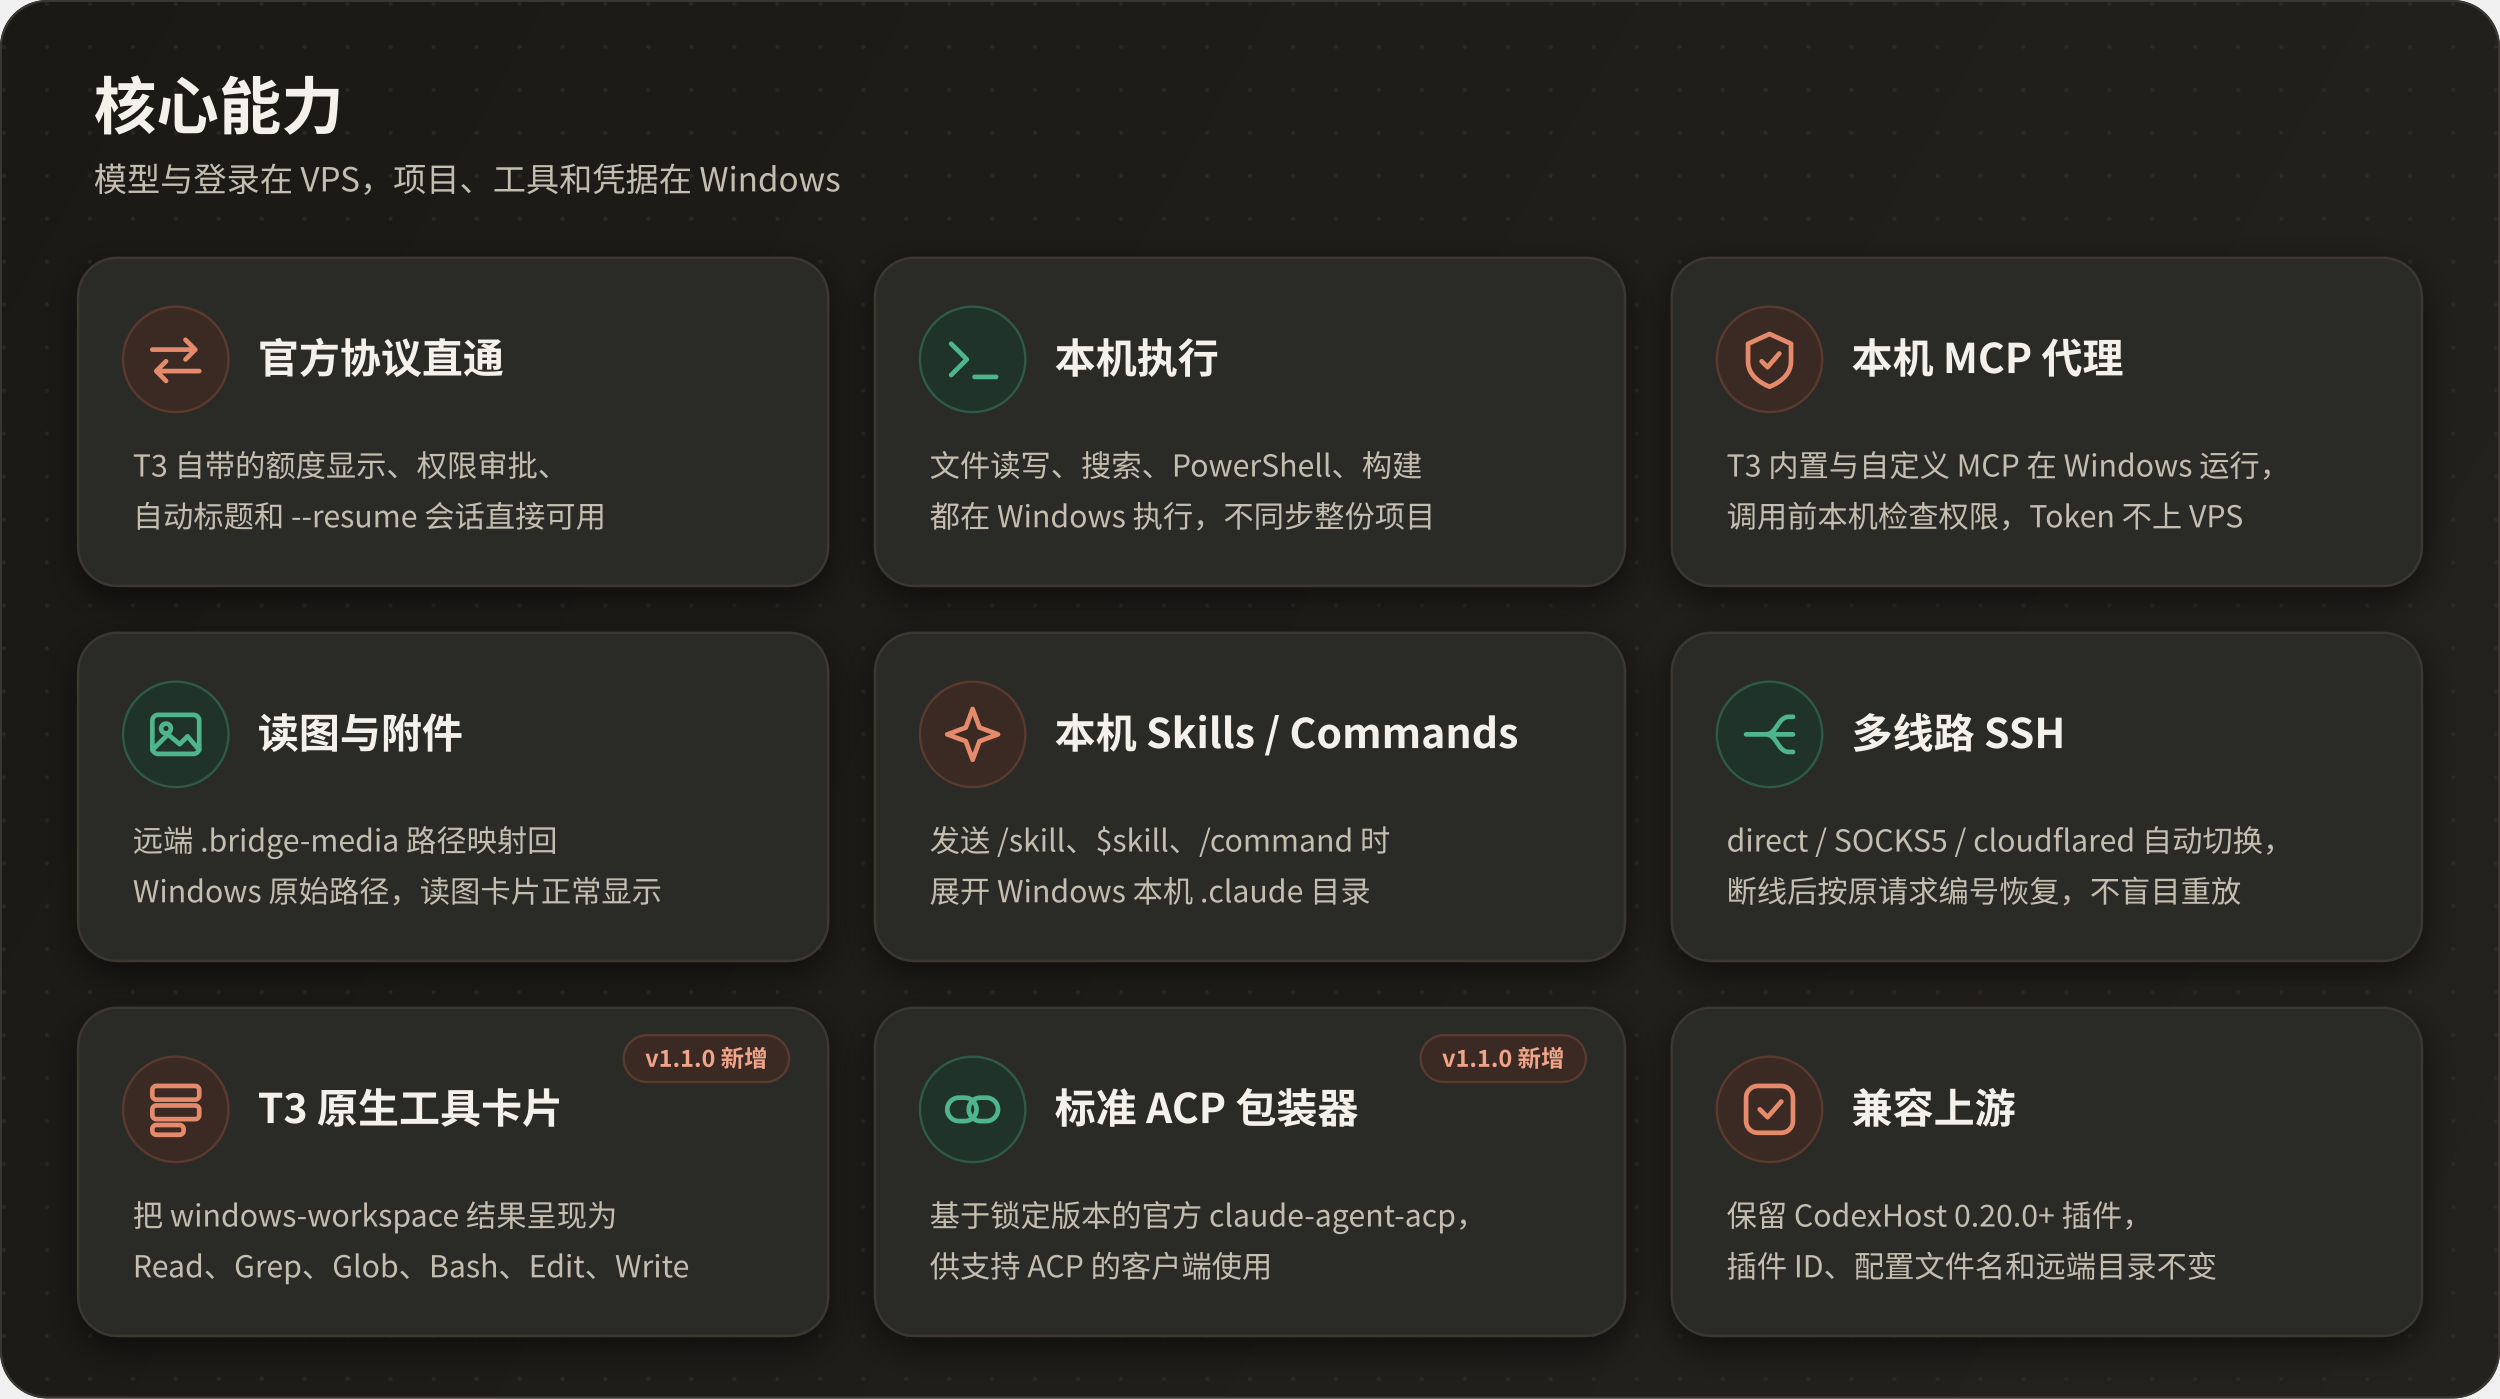
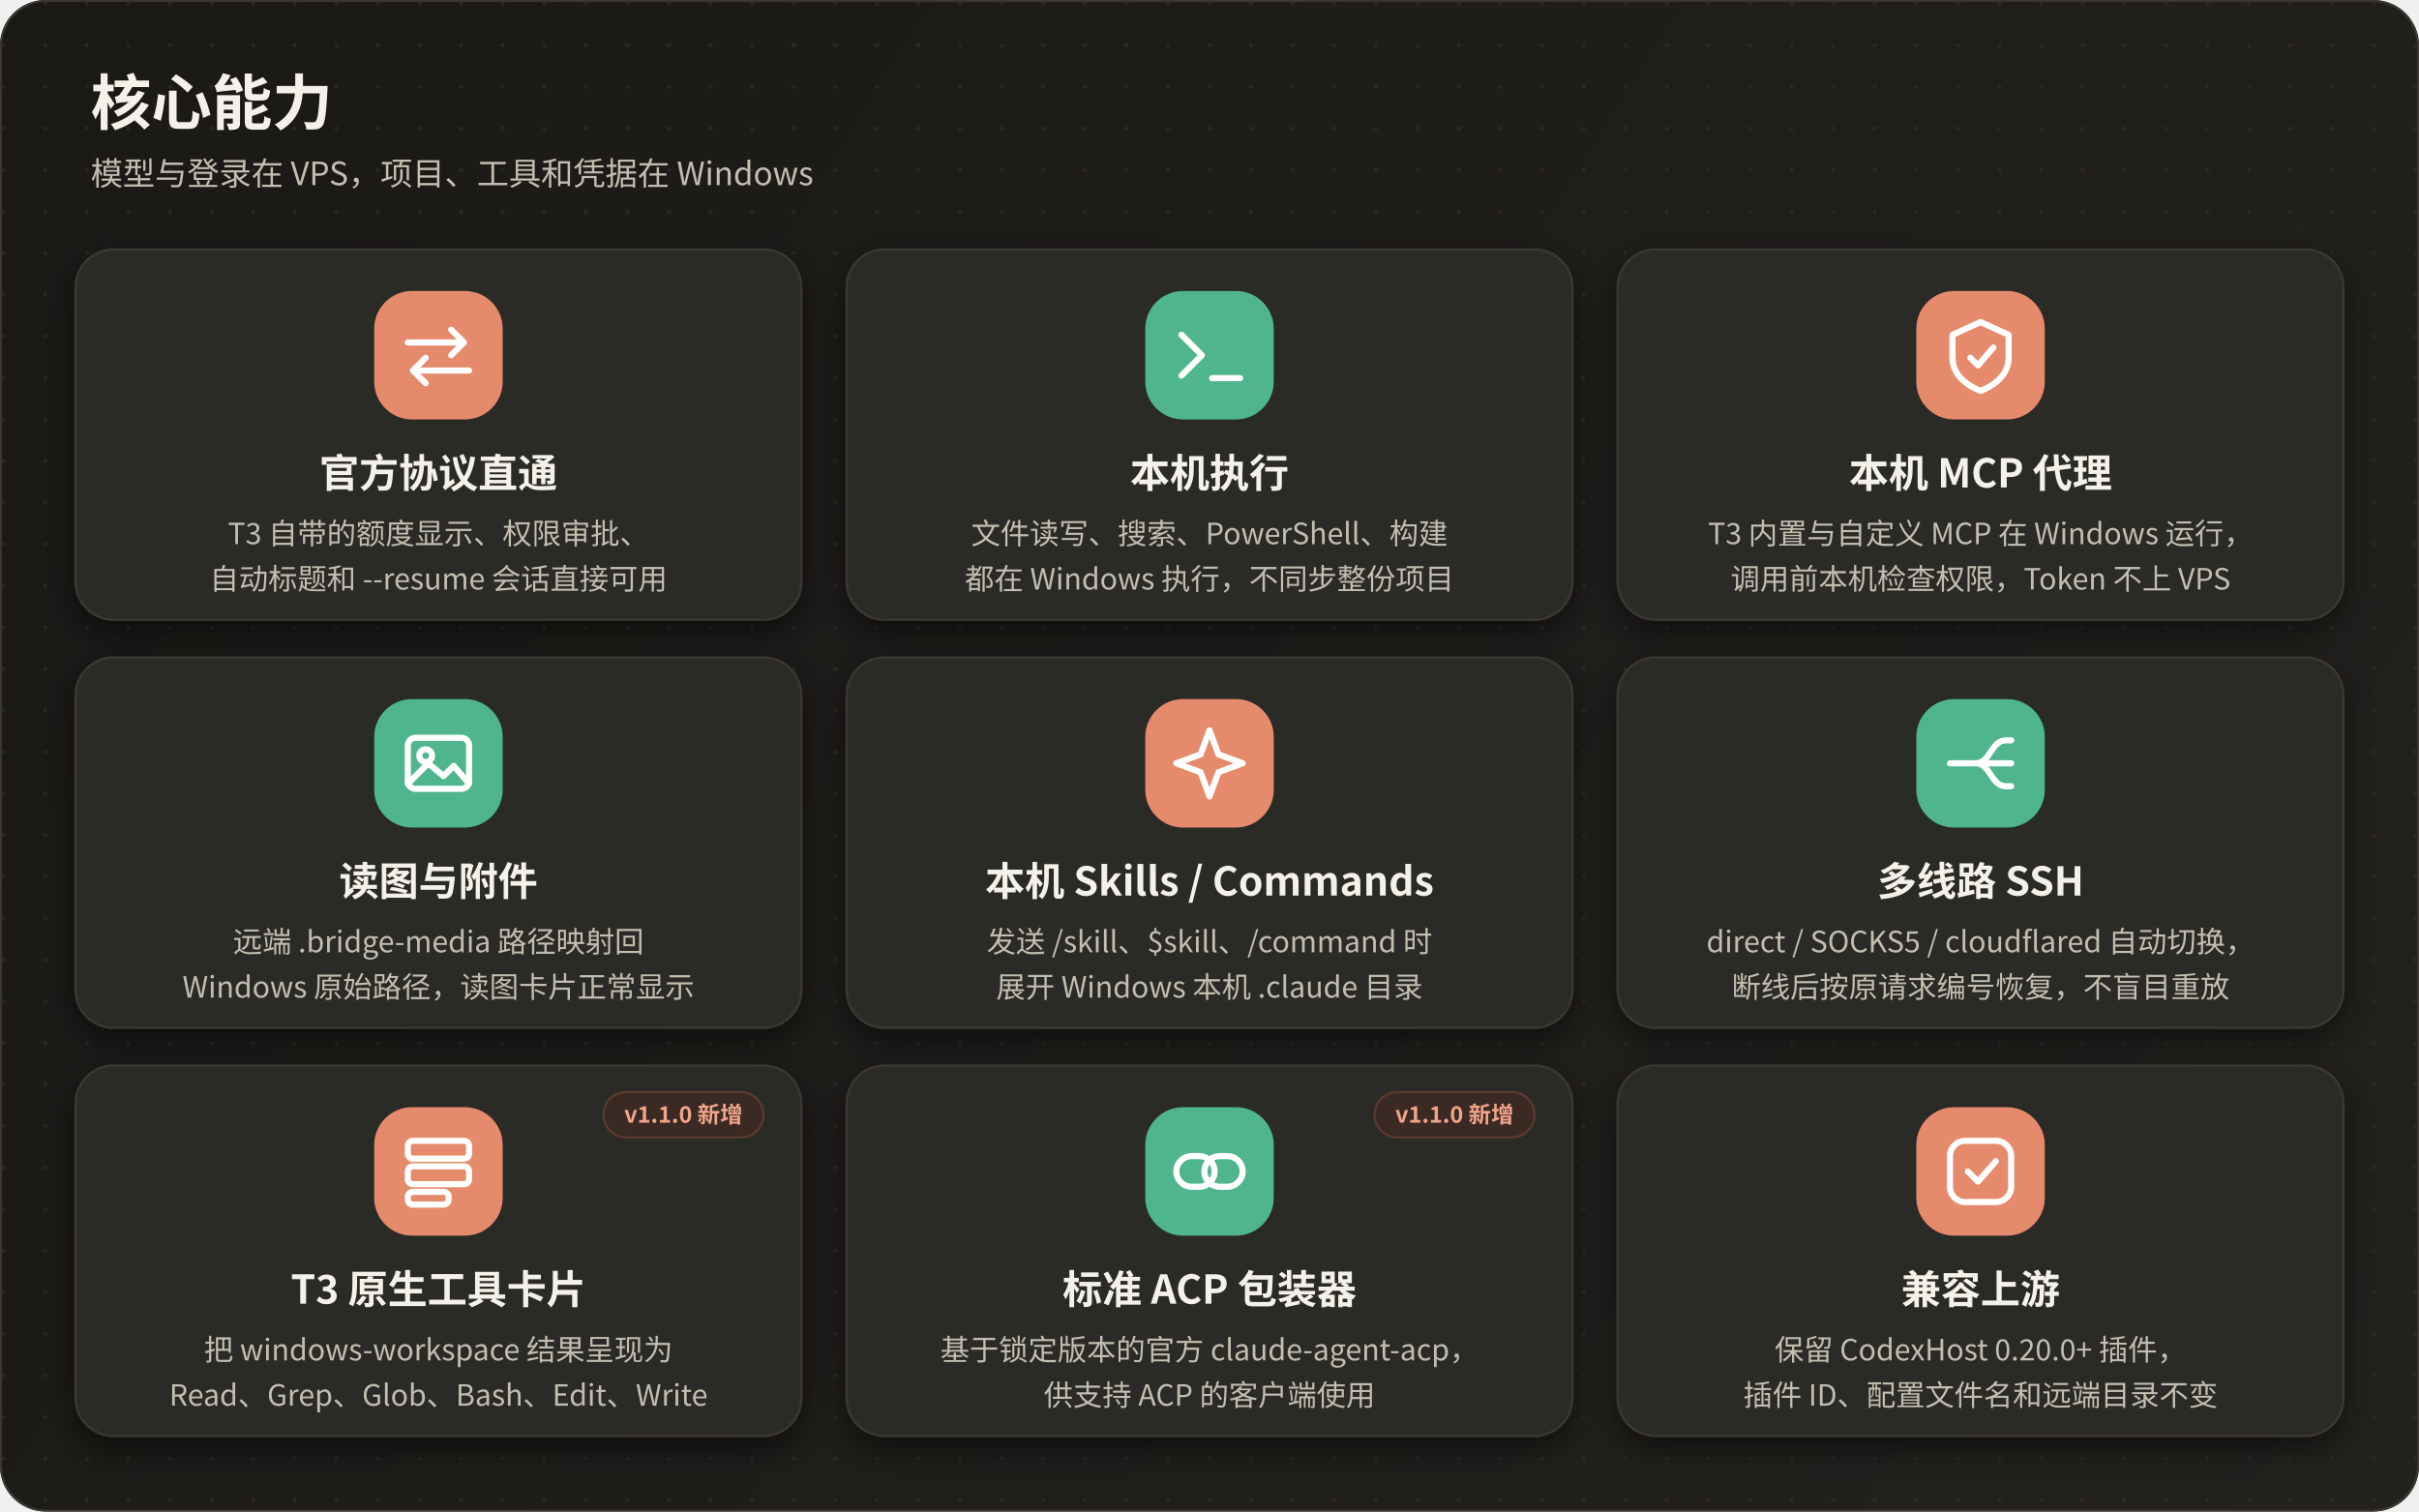
- <svg xmlns="http://www.w3.org/2000/svg" width="1280" height="716" viewBox="0 0 1280 716" role="img" aria-label="T3 Claude VPS 核心能力">
+ <svg xmlns="http://www.w3.org/2000/svg" width="1280" height="800" viewBox="0 0 1280 800" role="img" aria-label="T3 Claude VPS 核心能力">
  <defs>
-     <linearGradient id="bg" x1="0" y1="0" x2="1280" y2="716" gradientUnits="userSpaceOnUse">
+     <linearGradient id="bg" x1="0" y1="0" x2="1280" y2="800" gradientUnits="userSpaceOnUse">
      <stop offset="0" stop-color="#1A1916" />
      <stop offset="1" stop-color="#24221E" />
    </linearGradient>
    <radialGradient id="glow" cx="0.5" cy="0.5" r="0.5">
      <stop offset="0" stop-color="#E58A6B" stop-opacity="0.22" />
      <stop offset="1" stop-color="#E58A6B" stop-opacity="0" />
    </radialGradient>
    <pattern id="dots" width="22" height="22" patternUnits="userSpaceOnUse">
      <circle cx="2" cy="2" r="1.1" fill="#34312C" />
    </pattern>
    <filter id="sh" x="-10%" y="-10%" width="120%" height="135%">
      <feDropShadow dx="0" dy="6" stdDeviation="9" flood-color="#000000" flood-opacity="0.55" />
    </filter>
    <marker id="arA" viewBox="0 0 10 10" refX="8" refY="5" markerWidth="8" markerHeight="8" orient="auto-start-reverse">
      <path d="M1,1 L9,5 L1,9 Z" fill="#E58A6B" />
    </marker>
    <marker id="arG" viewBox="0 0 10 10" refX="8" refY="5" markerWidth="8" markerHeight="8" orient="auto-start-reverse">
      <path d="M1,1 L9,5 L1,9 Z" fill="#4FB58C" />
    </marker>
  </defs>
-   <rect width="1280" height="716" rx="24" fill="url(#bg)" />
-   <rect width="1280" height="716" rx="24" fill="url(#dots)" opacity="0.55" />
-   <rect x="0.5" y="0.5" width="1279" height="715" rx="24" fill="none" stroke="#3B3833" />
+   <rect width="1280" height="800" rx="24" fill="url(#bg)" />
+   <rect width="1280" height="800" rx="24" fill="url(#dots)" opacity="0.55" />
+   <rect x="0.5" y="0.5" width="1279" height="799" rx="24" fill="none" stroke="#3B3833" />
  <g font-family="Segoe UI, Microsoft YaHei UI, PingFang SC, Noto Sans CJK SC, Helvetica Neue, Arial, sans-serif">
    <text x="48" y="66" font-size="32" font-weight="800" fill="#F4F1EA">核心能力</text>
    <text x="48" y="98" font-size="17" font-weight="400" fill="#C4BEB0">模型与登录在 VPS，项目、工具和凭据在 Windows</text>
-     <rect x="40" y="132" width="384" height="168" rx="20" fill="#2C2A26" stroke="#3B3833" stroke-width="1.2" filter="url(#sh)" />
-     <circle cx="90" cy="184" r="27" fill="#3A2A23" stroke="#5A3A2E" stroke-width="1.2" />
-     <g transform="translate(90 184)">
-       <path d="M-12,-5 H10 M5,-10 L10,-5 L5,0 M12,6 H-10 M-5,1 L-10,6 L-5,11" fill="none" stroke="#E58A6B" stroke-width="2.4" stroke-linecap="round" stroke-linejoin="round" />
+     <rect x="40" y="132" width="384" height="196" rx="20" fill="#2C2A26" stroke="#3B3833" stroke-width="1.2" filter="url(#sh)" />
+     <rect x="198" y="154" width="68" height="68" rx="20" fill="#E58A6B" />
+     <g transform="translate(232 188) scale(1.35)">
+       <path d="M-12,-5 H10 M5,-10 L10,-5 L5,0 M12,6 H-10 M-5,1 L-10,6 L-5,11" fill="none" stroke="#FFFFFF" stroke-width="2.4" stroke-linecap="round" stroke-linejoin="round" />
    </g>
-     <text x="132" y="191" font-size="21" font-weight="800" fill="#F4F1EA">官方协议直通</text>
-     <text x="68" y="244" font-size="15.5" font-weight="400" fill="#C4BEB0">T3 自带的额度显示、权限审批、</text>
-     <text x="68" y="270" font-size="15.5" font-weight="400" fill="#C4BEB0">自动标题和 --resume 会话直接可用</text>
-     <rect x="448" y="132" width="384" height="168" rx="20" fill="#2C2A26" stroke="#3B3833" stroke-width="1.2" filter="url(#sh)" />
-     <circle cx="498" cy="184" r="27" fill="#1F332B" stroke="#2F5A48" stroke-width="1.2" />
-     <g transform="translate(498 184)">
-       <path d="M-11,-8 L-3,0 L-11,8 M1,9 H12" fill="none" stroke="#4FB58C" stroke-width="2.4" stroke-linecap="round" stroke-linejoin="round" />
+     <text x="232" y="258" font-size="21" font-weight="800" fill="#F4F1EA" text-anchor="middle">官方协议直通</text>
+     <text x="232" y="288" font-size="15.5" font-weight="400" fill="#C4BEB0" text-anchor="middle">T3 自带的额度显示、权限审批、</text>
+     <text x="232" y="312" font-size="15.5" font-weight="400" fill="#C4BEB0" text-anchor="middle">自动标题和 --resume 会话直接可用</text>
+     <rect x="448" y="132" width="384" height="196" rx="20" fill="#2C2A26" stroke="#3B3833" stroke-width="1.2" filter="url(#sh)" />
+     <rect x="606" y="154" width="68" height="68" rx="20" fill="#4FB58C" />
+     <g transform="translate(640 188) scale(1.35)">
+       <path d="M-11,-8 L-3,0 L-11,8 M1,9 H12" fill="none" stroke="#FFFFFF" stroke-width="2.4" stroke-linecap="round" stroke-linejoin="round" />
    </g>
-     <text x="540" y="191" font-size="21" font-weight="800" fill="#F4F1EA">本机执行</text>
-     <text x="476" y="244" font-size="15.5" font-weight="400" fill="#C4BEB0">文件读写、搜索、PowerShell、构建</text>
-     <text x="476" y="270" font-size="15.5" font-weight="400" fill="#C4BEB0">都在 Windows 执行，不同步整份项目</text>
-     <rect x="856" y="132" width="384" height="168" rx="20" fill="#2C2A26" stroke="#3B3833" stroke-width="1.2" filter="url(#sh)" />
-     <circle cx="906" cy="184" r="27" fill="#3A2A23" stroke="#5A3A2E" stroke-width="1.2" />
-     <g transform="translate(906 184)">
-       <path d="M0,-13 L11,-8 V1 C11,8 5,12 0,14 C-5,12 -11,8 -11,1 V-8 Z M-4,1 L-1,4 L5,-3" fill="none" stroke="#E58A6B" stroke-width="2.4" stroke-linecap="round" stroke-linejoin="round" />
+     <text x="640" y="258" font-size="21" font-weight="800" fill="#F4F1EA" text-anchor="middle">本机执行</text>
+     <text x="640" y="288" font-size="15.5" font-weight="400" fill="#C4BEB0" text-anchor="middle">文件读写、搜索、PowerShell、构建</text>
+     <text x="640" y="312" font-size="15.5" font-weight="400" fill="#C4BEB0" text-anchor="middle">都在 Windows 执行，不同步整份项目</text>
+     <rect x="856" y="132" width="384" height="196" rx="20" fill="#2C2A26" stroke="#3B3833" stroke-width="1.2" filter="url(#sh)" />
+     <rect x="1014" y="154" width="68" height="68" rx="20" fill="#E58A6B" />
+     <g transform="translate(1048 188) scale(1.35)">
+       <path d="M0,-13 L11,-8 V1 C11,8 5,12 0,14 C-5,12 -11,8 -11,1 V-8 Z M-4,1 L-1,4 L5,-3" fill="none" stroke="#FFFFFF" stroke-width="2.4" stroke-linecap="round" stroke-linejoin="round" />
    </g>
-     <text x="948" y="191" font-size="21" font-weight="800" fill="#F4F1EA">本机 MCP 代理</text>
-     <text x="884" y="244" font-size="15.5" font-weight="400" fill="#C4BEB0">T3 内置与自定义 MCP 在 Windows 运行，</text>
-     <text x="884" y="270" font-size="15.5" font-weight="400" fill="#C4BEB0">调用前本机检查权限，Token 不上 VPS</text>
-     <rect x="40" y="324" width="384" height="168" rx="20" fill="#2C2A26" stroke="#3B3833" stroke-width="1.2" filter="url(#sh)" />
-     <circle cx="90" cy="376" r="27" fill="#1F332B" stroke="#2F5A48" stroke-width="1.2" />
-     <g transform="translate(90 376)">
-       <rect x="-12" y="-10" width="24" height="20" rx="3" fill="none" stroke="#4FB58C" stroke-width="2.4" stroke-linecap="round" stroke-linejoin="round" />
-       <circle cx="-5" cy="-3" r="2.5" fill="none" stroke="#4FB58C" stroke-width="2.4" stroke-linecap="round" stroke-linejoin="round" />
-       <path d="M-12,8 L-4,0 L2,5 L6,1 L12,8" fill="none" stroke="#4FB58C" stroke-width="2.4" stroke-linecap="round" stroke-linejoin="round" />
+     <text x="1048" y="258" font-size="21" font-weight="800" fill="#F4F1EA" text-anchor="middle">本机 MCP 代理</text>
+     <text x="1048" y="288" font-size="15.5" font-weight="400" fill="#C4BEB0" text-anchor="middle">T3 内置与自定义 MCP 在 Windows 运行，</text>
+     <text x="1048" y="312" font-size="15.5" font-weight="400" fill="#C4BEB0" text-anchor="middle">调用前本机检查权限，Token 不上 VPS</text>
+     <rect x="40" y="348" width="384" height="196" rx="20" fill="#2C2A26" stroke="#3B3833" stroke-width="1.2" filter="url(#sh)" />
+     <rect x="198" y="370" width="68" height="68" rx="20" fill="#4FB58C" />
+     <g transform="translate(232 404) scale(1.35)">
+       <rect x="-12" y="-10" width="24" height="20" rx="3" fill="none" stroke="#FFFFFF" stroke-width="2.4" stroke-linecap="round" stroke-linejoin="round" />
+       <circle cx="-5" cy="-3" r="2.5" fill="none" stroke="#FFFFFF" stroke-width="2.4" stroke-linecap="round" stroke-linejoin="round" />
+       <path d="M-12,8 L-4,0 L2,5 L6,1 L12,8" fill="none" stroke="#FFFFFF" stroke-width="2.4" stroke-linecap="round" stroke-linejoin="round" />
    </g>
-     <text x="132" y="383" font-size="21" font-weight="800" fill="#F4F1EA">读图与附件</text>
-     <text x="68" y="436" font-size="15.5" font-weight="400" fill="#C4BEB0">远端 .bridge-media 路径映射回</text>
-     <text x="68" y="462" font-size="15.5" font-weight="400" fill="#C4BEB0">Windows 原始路径，读图卡片正常显示</text>
-     <rect x="448" y="324" width="384" height="168" rx="20" fill="#2C2A26" stroke="#3B3833" stroke-width="1.2" filter="url(#sh)" />
-     <circle cx="498" cy="376" r="27" fill="#3A2A23" stroke="#5A3A2E" stroke-width="1.2" />
-     <g transform="translate(498 376)">
-       <path d="M0,-13 L3.5,-3.5 L13,0 L3.5,3.5 L0,13 L-3.5,3.5 L-13,0 L-3.5,-3.5 Z" fill="none" stroke="#E58A6B" stroke-width="2.4" stroke-linecap="round" stroke-linejoin="round" />
+     <text x="232" y="474" font-size="21" font-weight="800" fill="#F4F1EA" text-anchor="middle">读图与附件</text>
+     <text x="232" y="504" font-size="15.5" font-weight="400" fill="#C4BEB0" text-anchor="middle">远端 .bridge-media 路径映射回</text>
+     <text x="232" y="528" font-size="15.5" font-weight="400" fill="#C4BEB0" text-anchor="middle">Windows 原始路径，读图卡片正常显示</text>
+     <rect x="448" y="348" width="384" height="196" rx="20" fill="#2C2A26" stroke="#3B3833" stroke-width="1.2" filter="url(#sh)" />
+     <rect x="606" y="370" width="68" height="68" rx="20" fill="#E58A6B" />
+     <g transform="translate(640 404) scale(1.35)">
+       <path d="M0,-13 L3.5,-3.5 L13,0 L3.5,3.5 L0,13 L-3.5,3.5 L-13,0 L-3.5,-3.5 Z" fill="none" stroke="#FFFFFF" stroke-width="2.4" stroke-linecap="round" stroke-linejoin="round" />
    </g>
-     <text x="540" y="383" font-size="21" font-weight="800" fill="#F4F1EA">本机 Skills / Commands</text>
-     <text x="476" y="436" font-size="15.5" font-weight="400" fill="#C4BEB0">发送 /skill、$skill、/command 时</text>
-     <text x="476" y="462" font-size="15.5" font-weight="400" fill="#C4BEB0">展开 Windows 本机 .claude 目录</text>
-     <rect x="856" y="324" width="384" height="168" rx="20" fill="#2C2A26" stroke="#3B3833" stroke-width="1.2" filter="url(#sh)" />
-     <circle cx="906" cy="376" r="27" fill="#1F332B" stroke="#2F5A48" stroke-width="1.2" />
-     <g transform="translate(906 376)">
-       <path d="M-12,0 H-2 M-2,0 C4,0 4,-9 10,-9 H12 M-2,0 H12 M-2,0 C4,0 4,9 10,9 H12" fill="none" stroke="#4FB58C" stroke-width="2.4" stroke-linecap="round" stroke-linejoin="round" />
+     <text x="640" y="474" font-size="21" font-weight="800" fill="#F4F1EA" text-anchor="middle">本机 Skills / Commands</text>
+     <text x="640" y="504" font-size="15.5" font-weight="400" fill="#C4BEB0" text-anchor="middle">发送 /skill、$skill、/command 时</text>
+     <text x="640" y="528" font-size="15.5" font-weight="400" fill="#C4BEB0" text-anchor="middle">展开 Windows 本机 .claude 目录</text>
+     <rect x="856" y="348" width="384" height="196" rx="20" fill="#2C2A26" stroke="#3B3833" stroke-width="1.2" filter="url(#sh)" />
+     <rect x="1014" y="370" width="68" height="68" rx="20" fill="#4FB58C" />
+     <g transform="translate(1048 404) scale(1.35)">
+       <path d="M-12,0 H-2 M-2,0 C4,0 4,-9 10,-9 H12 M-2,0 H12 M-2,0 C4,0 4,9 10,9 H12" fill="none" stroke="#FFFFFF" stroke-width="2.4" stroke-linecap="round" stroke-linejoin="round" />
    </g>
-     <text x="948" y="383" font-size="21" font-weight="800" fill="#F4F1EA">多线路 SSH</text>
-     <text x="884" y="436" font-size="15.5" font-weight="400" fill="#C4BEB0">direct / SOCKS5 / cloudflared 自动切换，</text>
-     <text x="884" y="462" font-size="15.5" font-weight="400" fill="#C4BEB0">断线后按原请求编号恢复，不盲目重放</text>
-     <rect x="40" y="516" width="384" height="168" rx="20" fill="#2C2A26" stroke="#3B3833" stroke-width="1.2" filter="url(#sh)" />
-     <circle cx="90" cy="568" r="27" fill="#3A2A23" stroke="#5A3A2E" stroke-width="1.2" />
-     <g transform="translate(90 568)">
-       <rect x="-12" y="-12" width="24" height="7" rx="2" fill="none" stroke="#E58A6B" stroke-width="2.4" stroke-linecap="round" stroke-linejoin="round" />
-       <rect x="-12" y="-2" width="24" height="7" rx="2" fill="none" stroke="#E58A6B" stroke-width="2.4" stroke-linecap="round" stroke-linejoin="round" />
-       <rect x="-12" y="8" width="16" height="5" rx="2" fill="none" stroke="#E58A6B" stroke-width="2.4" stroke-linecap="round" stroke-linejoin="round" />
+     <text x="1048" y="474" font-size="21" font-weight="800" fill="#F4F1EA" text-anchor="middle">多线路 SSH</text>
+     <text x="1048" y="504" font-size="15.5" font-weight="400" fill="#C4BEB0" text-anchor="middle">direct / SOCKS5 / cloudflared 自动切换，</text>
+     <text x="1048" y="528" font-size="15.5" font-weight="400" fill="#C4BEB0" text-anchor="middle">断线后按原请求编号恢复，不盲目重放</text>
+     <rect x="40" y="564" width="384" height="196" rx="20" fill="#2C2A26" stroke="#3B3833" stroke-width="1.2" filter="url(#sh)" />
+     <rect x="198" y="586" width="68" height="68" rx="20" fill="#E58A6B" />
+     <g transform="translate(232 620) scale(1.35)">
+       <rect x="-12" y="-12" width="24" height="7" rx="2" fill="none" stroke="#FFFFFF" stroke-width="2.4" stroke-linecap="round" stroke-linejoin="round" />
+       <rect x="-12" y="-2" width="24" height="7" rx="2" fill="none" stroke="#FFFFFF" stroke-width="2.4" stroke-linecap="round" stroke-linejoin="round" />
+       <rect x="-12" y="8" width="16" height="5" rx="2" fill="none" stroke="#FFFFFF" stroke-width="2.4" stroke-linecap="round" stroke-linejoin="round" />
    </g>
-     <text x="132" y="575" font-size="21" font-weight="800" fill="#F4F1EA">T3 原生工具卡片</text>
-     <rect x="319.32" y="530" width="84.68" height="24" rx="12" fill="#3A2A23" stroke="#5A3A2E" stroke-width="1.2" />
-     <text x="361.66" y="546.2" font-size="12" font-weight="600" fill="#F0A58A" text-anchor="middle">v1.1.0 新增</text>
-     <text x="68" y="628" font-size="15.5" font-weight="400" fill="#C4BEB0">把 windows-workspace 结果呈现为</text>
-     <text x="68" y="654" font-size="15.5" font-weight="400" fill="#C4BEB0">Read、Grep、Glob、Bash、Edit、Write</text>
-     <rect x="448" y="516" width="384" height="168" rx="20" fill="#2C2A26" stroke="#3B3833" stroke-width="1.2" filter="url(#sh)" />
-     <circle cx="498" cy="568" r="27" fill="#1F332B" stroke="#2F5A48" stroke-width="1.2" />
-     <g transform="translate(498 568)">
-       <rect x="-13" y="-6" width="15" height="12" rx="6" fill="none" stroke="#4FB58C" stroke-width="2.4" stroke-linecap="round" stroke-linejoin="round" />
-       <rect x="-2" y="-6" width="15" height="12" rx="6" fill="none" stroke="#4FB58C" stroke-width="2.4" stroke-linecap="round" stroke-linejoin="round" />
+     <text x="232" y="690" font-size="21" font-weight="800" fill="#F4F1EA" text-anchor="middle">T3 原生工具卡片</text>
+     <rect x="319.32" y="578" width="84.68" height="24" rx="12" fill="#3A2A23" stroke="#5A3A2E" stroke-width="1.2" />
+     <text x="361.66" y="594.2" font-size="12" font-weight="600" fill="#F0A58A" text-anchor="middle">v1.1.0 新增</text>
+     <text x="232" y="720" font-size="15.5" font-weight="400" fill="#C4BEB0" text-anchor="middle">把 windows-workspace 结果呈现为</text>
+     <text x="232" y="744" font-size="15.5" font-weight="400" fill="#C4BEB0" text-anchor="middle">Read、Grep、Glob、Bash、Edit、Write</text>
+     <rect x="448" y="564" width="384" height="196" rx="20" fill="#2C2A26" stroke="#3B3833" stroke-width="1.2" filter="url(#sh)" />
+     <rect x="606" y="586" width="68" height="68" rx="20" fill="#4FB58C" />
+     <g transform="translate(640 620) scale(1.35)">
+       <rect x="-13" y="-6" width="15" height="12" rx="6" fill="none" stroke="#FFFFFF" stroke-width="2.4" stroke-linecap="round" stroke-linejoin="round" />
+       <rect x="-2" y="-6" width="15" height="12" rx="6" fill="none" stroke="#FFFFFF" stroke-width="2.4" stroke-linecap="round" stroke-linejoin="round" />
    </g>
-     <text x="540" y="575" font-size="21" font-weight="800" fill="#F4F1EA">标准 ACP 包装器</text>
-     <rect x="727.32" y="530" width="84.68" height="24" rx="12" fill="#3A2A23" stroke="#5A3A2E" stroke-width="1.2" />
-     <text x="769.66" y="546.2" font-size="12" font-weight="600" fill="#F0A58A" text-anchor="middle">v1.1.0 新增</text>
-     <text x="476" y="628" font-size="15.5" font-weight="400" fill="#C4BEB0">基于锁定版本的官方 claude-agent-acp，</text>
-     <text x="476" y="654" font-size="15.5" font-weight="400" fill="#C4BEB0">供支持 ACP 的客户端使用</text>
-     <rect x="856" y="516" width="384" height="168" rx="20" fill="#2C2A26" stroke="#3B3833" stroke-width="1.2" filter="url(#sh)" />
-     <circle cx="906" cy="568" r="27" fill="#3A2A23" stroke="#5A3A2E" stroke-width="1.2" />
-     <g transform="translate(906 568)">
-       <rect x="-12" y="-12" width="24" height="24" rx="6" fill="none" stroke="#E58A6B" stroke-width="2.4" stroke-linecap="round" stroke-linejoin="round" />
-       <path d="M-5,0 L-1,4 L6,-4" fill="none" stroke="#E58A6B" stroke-width="2.4" stroke-linecap="round" stroke-linejoin="round" />
+     <text x="640" y="690" font-size="21" font-weight="800" fill="#F4F1EA" text-anchor="middle">标准 ACP 包装器</text>
+     <rect x="727.32" y="578" width="84.68" height="24" rx="12" fill="#3A2A23" stroke="#5A3A2E" stroke-width="1.2" />
+     <text x="769.66" y="594.2" font-size="12" font-weight="600" fill="#F0A58A" text-anchor="middle">v1.1.0 新增</text>
+     <text x="640" y="720" font-size="15.5" font-weight="400" fill="#C4BEB0" text-anchor="middle">基于锁定版本的官方 claude-agent-acp，</text>
+     <text x="640" y="744" font-size="15.5" font-weight="400" fill="#C4BEB0" text-anchor="middle">供支持 ACP 的客户端使用</text>
+     <rect x="856" y="564" width="384" height="196" rx="20" fill="#2C2A26" stroke="#3B3833" stroke-width="1.2" filter="url(#sh)" />
+     <rect x="1014" y="586" width="68" height="68" rx="20" fill="#E58A6B" />
+     <g transform="translate(1048 620) scale(1.35)">
+       <rect x="-12" y="-12" width="24" height="24" rx="6" fill="none" stroke="#FFFFFF" stroke-width="2.4" stroke-linecap="round" stroke-linejoin="round" />
+       <path d="M-5,0 L-1,4 L6,-4" fill="none" stroke="#FFFFFF" stroke-width="2.4" stroke-linecap="round" stroke-linejoin="round" />
    </g>
-     <text x="948" y="575" font-size="21" font-weight="800" fill="#F4F1EA">兼容上游</text>
-     <text x="884" y="628" font-size="15.5" font-weight="400" fill="#C4BEB0">保留 CodexHost 0.20.0+ 插件，</text>
-     <text x="884" y="654" font-size="15.5" font-weight="400" fill="#C4BEB0">插件 ID、配置文件名和远端目录不变</text>
+     <text x="1048" y="690" font-size="21" font-weight="800" fill="#F4F1EA" text-anchor="middle">兼容上游</text>
+     <text x="1048" y="720" font-size="15.5" font-weight="400" fill="#C4BEB0" text-anchor="middle">保留 CodexHost 0.20.0+ 插件，</text>
+     <text x="1048" y="744" font-size="15.5" font-weight="400" fill="#C4BEB0" text-anchor="middle">插件 ID、配置文件名和远端目录不变</text>
  </g>
</svg>
